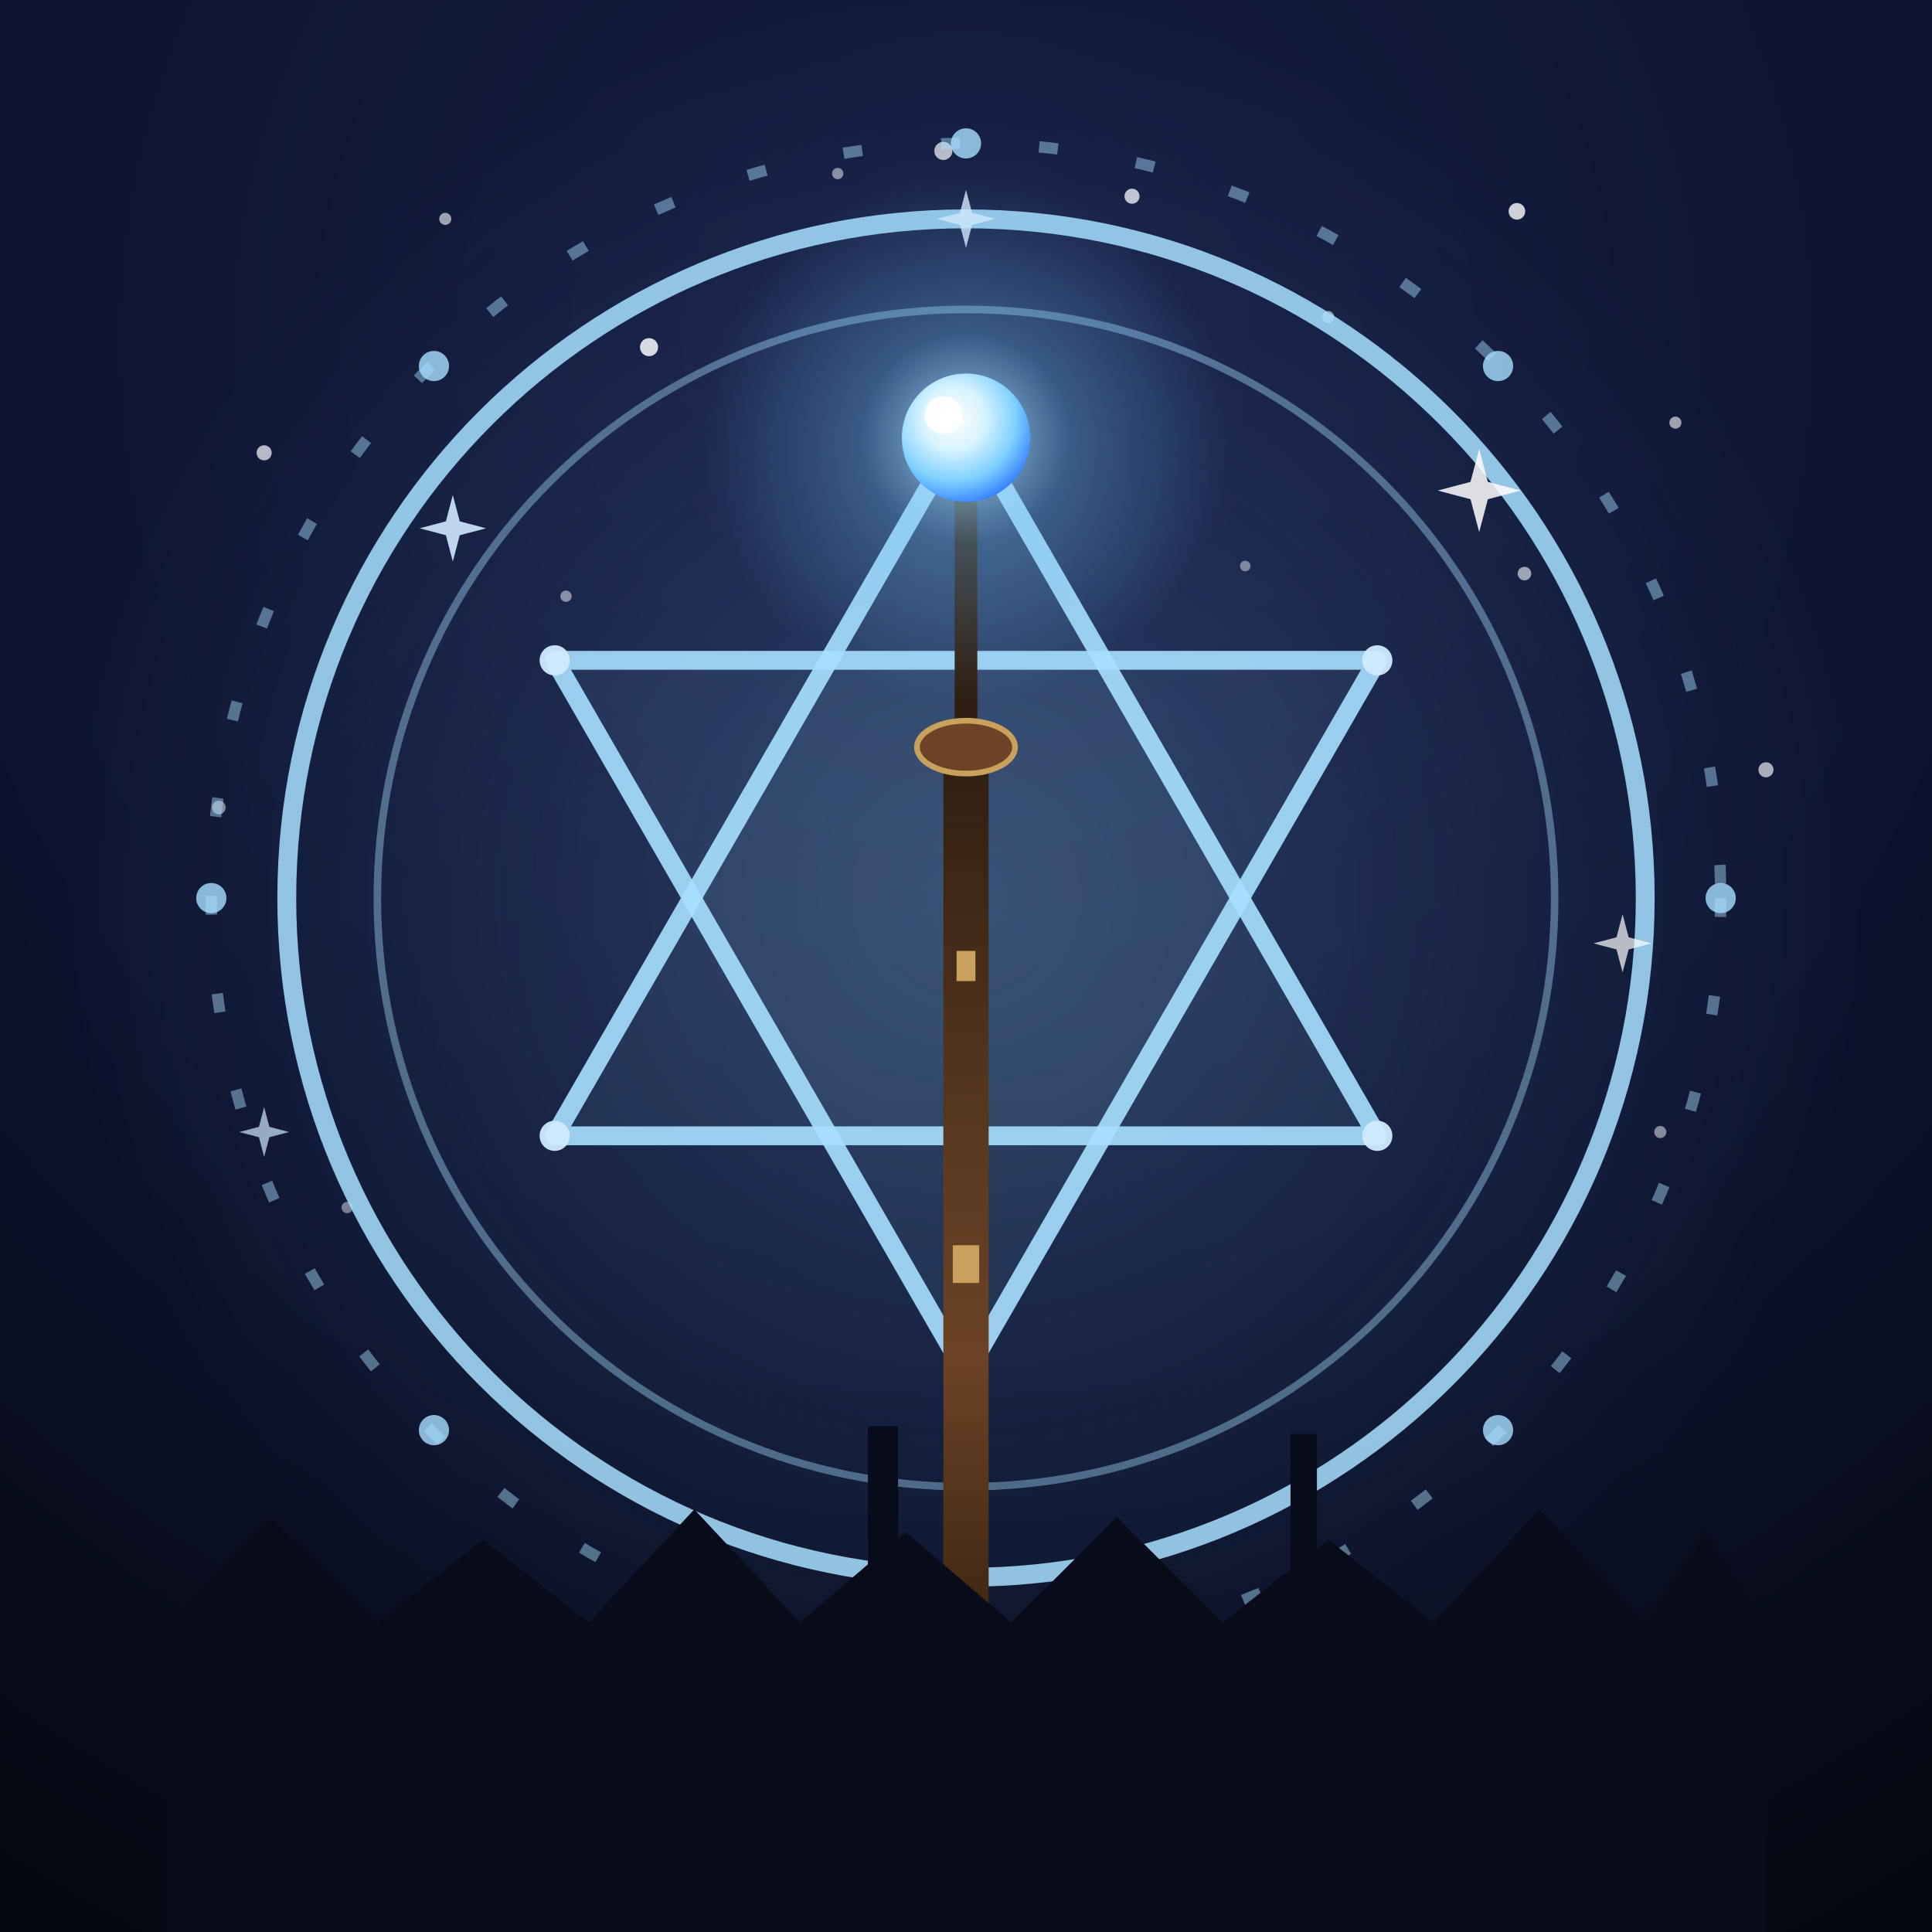
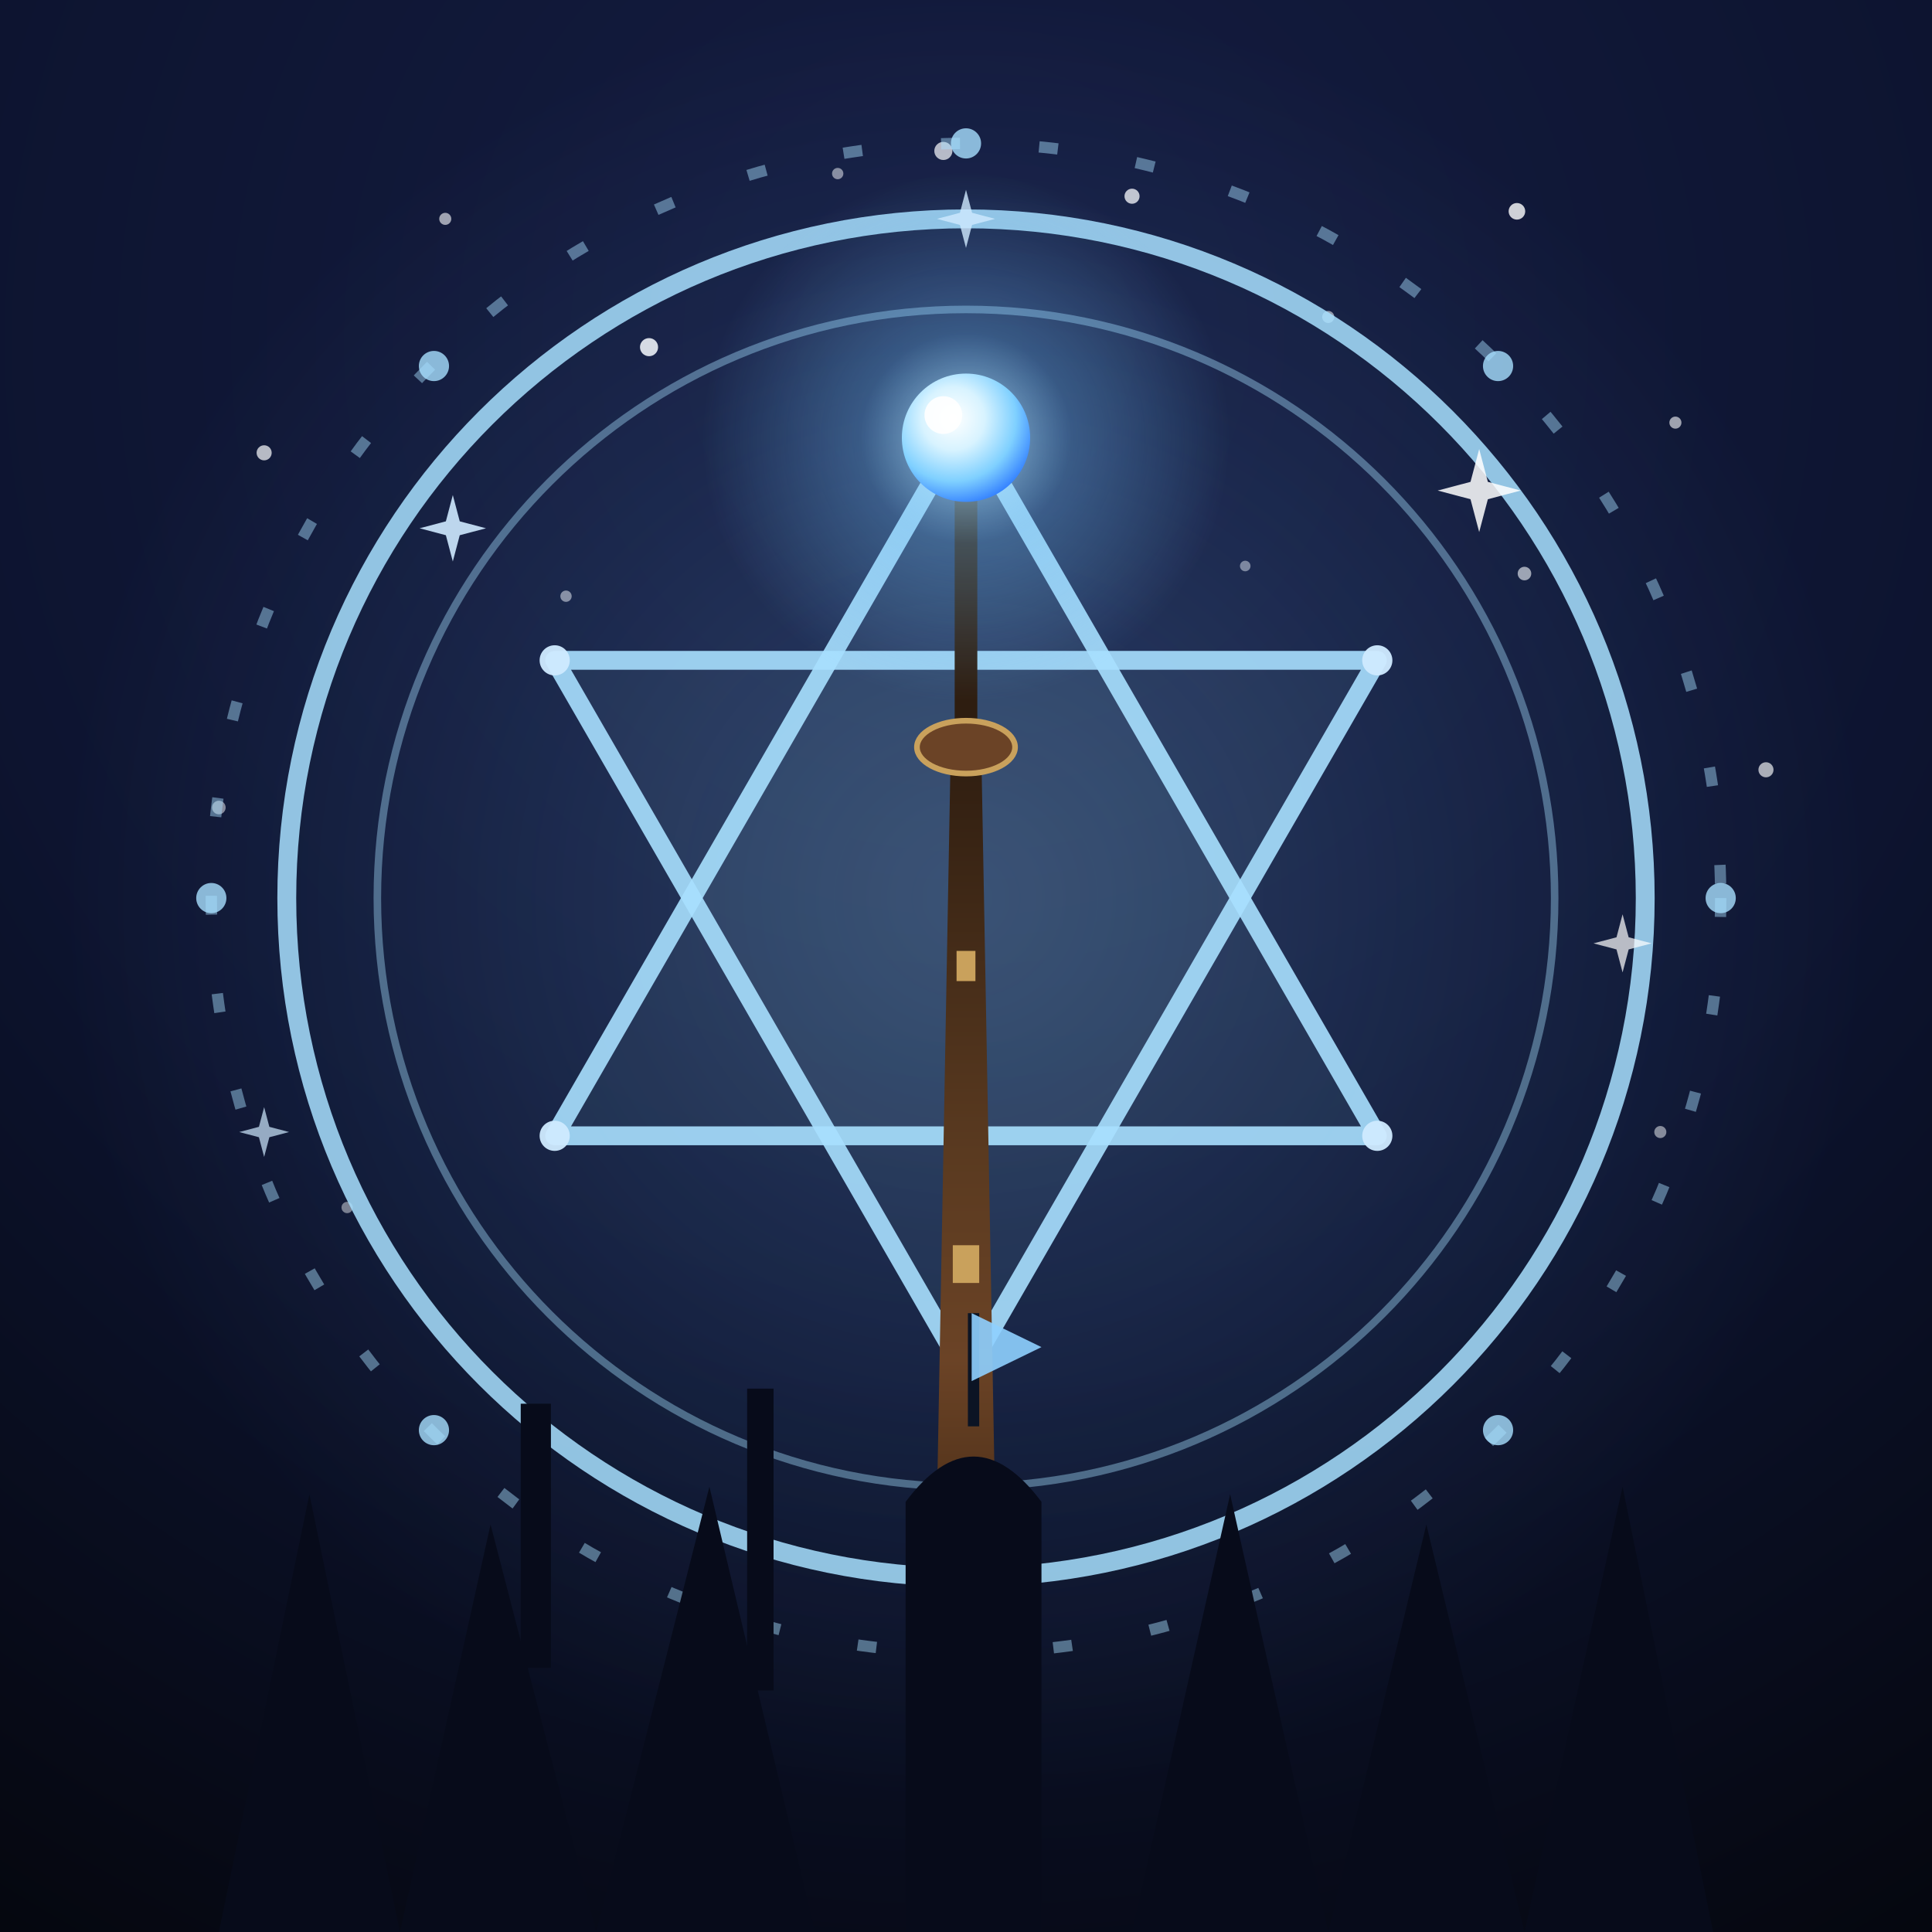
<svg xmlns="http://www.w3.org/2000/svg" viewBox="0 0 512 512">
  <defs>
    <radialGradient id="sky" cx="50%" cy="18%" r="95%">
      <stop offset="0%" stop-color="#151d42" />
      <stop offset="55%" stop-color="#0d1430" />
      <stop offset="100%" stop-color="#05070f" />
    </radialGradient>
    <radialGradient id="magicGlow" cx="50%" cy="50%" r="50%">
      <stop offset="0%" stop-color="#8cc8ff" stop-opacity="0.22" />
      <stop offset="60%" stop-color="#78b9ff" stop-opacity="0.08" />
      <stop offset="100%" stop-color="#78b9ff" stop-opacity="0" />
    </radialGradient>
    <radialGradient id="orbGlow" cx="50%" cy="50%" r="50%">
      <stop offset="0%" stop-color="#c8f0ff" stop-opacity="0.85" />
      <stop offset="40%" stop-color="#78c8ff" stop-opacity="0.30" />
      <stop offset="100%" stop-color="#78c8ff" stop-opacity="0" />
    </radialGradient>
    <radialGradient id="orbCore" cx="40%" cy="35%" r="70%">
      <stop offset="0%" stop-color="#ffffff" />
      <stop offset="35%" stop-color="#d8f3ff" />
      <stop offset="70%" stop-color="#7fd0ff" />
      <stop offset="100%" stop-color="#2e7bff" />
    </radialGradient>
    <linearGradient id="wandWood" x1="0" y1="0" x2="0" y2="1">
      <stop offset="0%" stop-color="#2e1d10" />
      <stop offset="40%" stop-color="#5a3a20" />
      <stop offset="60%" stop-color="#6b4326" />
      <stop offset="100%" stop-color="#241505" />
    </linearGradient>
    <path id="spark" d="M0,-11 L2.3,-2.3 L11,0 L2.3,2.3 L0,11 L-2.3,2.3 L-11,0 L-2.3,-2.3 Z" />
  </defs>
  <rect width="512" height="512" fill="url(#sky)" />
  <circle cx="70" cy="120" r="2" fill="#fff" opacity="0.7" />
  <circle cx="118" cy="58" r="1.6" fill="#fff" opacity="0.6" />
  <circle cx="172" cy="92" r="2.4" fill="#fff" opacity="0.85" />
  <circle cx="222" cy="46" r="1.5" fill="#fff" opacity="0.5" />
  <circle cx="300" cy="52" r="2" fill="#fff" opacity="0.75" />
  <circle cx="352" cy="84" r="1.6" fill="#fff" opacity="0.55" />
  <circle cx="402" cy="56" r="2.2" fill="#fff" opacity="0.8" />
  <circle cx="444" cy="112" r="1.6" fill="#fff" opacity="0.6" />
  <circle cx="58" cy="214" r="1.8" fill="#fff" opacity="0.5" />
  <circle cx="468" cy="204" r="2" fill="#fff" opacity="0.65" />
  <circle cx="330" cy="150" r="1.4" fill="#fff" opacity="0.45" />
  <circle cx="150" cy="158" r="1.5" fill="#fff" opacity="0.5" />
  <circle cx="404" cy="152" r="1.8" fill="#fff" opacity="0.6" />
  <circle cx="92" cy="320" r="1.5" fill="#fff" opacity="0.45" />
  <circle cx="440" cy="300" r="1.6" fill="#fff" opacity="0.5" />
  <circle cx="250" cy="40" r="2.4" fill="#fff" opacity="0.7" />
  <circle cx="256" cy="238" r="240" fill="url(#magicGlow)" />
  <circle cx="256" cy="238" r="180" fill="none" stroke="#a8e0ff" stroke-width="5" opacity="0.85" />
  <circle cx="256" cy="238" r="200" fill="none" stroke="#a8e0ff" stroke-width="3" stroke-dasharray="5 21" opacity="0.45" />
  <circle cx="256" cy="238" r="156" fill="none" stroke="#a8e0ff" stroke-width="2" opacity="0.4" />
  <polygon points="256,112 365,301 147,301" fill="#a8e0ff" fill-opacity="0.07" stroke="#a8e0ff" stroke-width="5" stroke-linejoin="round" opacity="0.9" />
  <polygon points="256,364 365,175 147,175" fill="#a8e0ff" fill-opacity="0.07" stroke="#a8e0ff" stroke-width="5" stroke-linejoin="round" opacity="0.9" />
  <circle cx="256" cy="112" r="4" fill="#cfeaff" opacity="0.95" />
  <circle cx="365" cy="301" r="4" fill="#cfeaff" opacity="0.95" />
  <circle cx="147" cy="301" r="4" fill="#cfeaff" opacity="0.95" />
  <circle cx="256" cy="364" r="4" fill="#cfeaff" opacity="0.95" />
  <circle cx="365" cy="175" r="4" fill="#cfeaff" opacity="0.95" />
  <circle cx="147" cy="175" r="4" fill="#cfeaff" opacity="0.95" />
  <circle cx="256" cy="38" r="4" fill="#a8e0ff" opacity="0.8" />
  <circle cx="256" cy="438" r="4" fill="#a8e0ff" opacity="0.8" />
  <circle cx="56" cy="238" r="4" fill="#a8e0ff" opacity="0.8" />
  <circle cx="456" cy="238" r="4" fill="#a8e0ff" opacity="0.8" />
  <circle cx="115" cy="97" r="4" fill="#a8e0ff" opacity="0.8" />
  <circle cx="397" cy="97" r="4" fill="#a8e0ff" opacity="0.8" />
  <circle cx="115" cy="379" r="4" fill="#a8e0ff" opacity="0.8" />
  <circle cx="397" cy="379" r="4" fill="#a8e0ff" opacity="0.8" />
-   <rect x="250" y="196" width="12" height="274" fill="url(#wandWood)" />
+   <polygon points="247,470 265,470 260,196 252,196" fill="url(#wandWood)" />
  <rect x="252.5" y="330" width="7" height="10" fill="#c9a15c" />
  <rect x="253.5" y="252" width="5" height="8" fill="#c9a15c" />
  <rect x="253" y="130" width="6" height="67" fill="#2e1d10" />
  <ellipse cx="256" cy="198" rx="13" ry="7" fill="#6b4326" stroke="#c9a15c" stroke-width="1.5" />
  <circle cx="256" cy="116" r="70" fill="url(#orbGlow)" />
  <circle cx="256" cy="116" r="17" fill="url(#orbCore)" />
  <circle cx="250" cy="110" r="5" fill="#fff" opacity="0.9" />
-   <path d="M 44,512 L 44,430 L 72,402 L 100,430 L 100,512            L 100,430 L 128,408 L 156,430 L 156,512            L 156,430 L 184,400 L 212,430 L 212,512            L 212,430 L 240,406 L 268,430 L 268,512            L 268,430 L 296,402 L 324,430 L 324,512            L 324,430 L 352,408 L 380,430 L 380,512            L 380,430 L 408,400 L 436,430 L 436,512            L 436,430 L 452,406 L 468,430 L 468,512 Z" fill="#070b1a" />
-   <rect x="230" y="378" width="8" height="46" fill="#070b1a" />
-   <rect x="342" y="380" width="7" height="44" fill="#070b1a" />
+   <path d="M 58,512 L 82,396 L 106,512 L 130,404 L 158,512 L 188,394 L 216,512            L 240,512 L 240,398 Q 258,374 276,398 L 276,512 L 300,512            L 326,396 L 352,512 L 378,404 L 404,512 L 430,394 L 454,512 Z" fill="#070b1a" />
+   <rect x="138" y="372" width="8" height="70" fill="#070b1a" />
+   <rect x="198" y="368" width="7" height="80" fill="#070b1a" />
+   <rect x="256.5" y="348" width="3" height="30" fill="#0c1424" />
+   <path d="M 257.5,348 L 276,357 L 257.5,366 Z" fill="#8fd0ff" opacity="0.9" />
  <use href="#spark" transform="translate(120,140) scale(0.8)" fill="#cfeaff" opacity="0.9" />
  <use href="#spark" transform="translate(392,130) scale(1)" fill="#ffffff" opacity="0.85" />
  <use href="#spark" transform="translate(70,300)  scale(0.6)" fill="#cfeaff" opacity="0.7" />
  <use href="#spark" transform="translate(430,250) scale(0.7)" fill="#ffffff" opacity="0.7" />
  <use href="#spark" transform="translate(256,58)  scale(0.7)" fill="#cfeaff" opacity="0.8" />
</svg>
